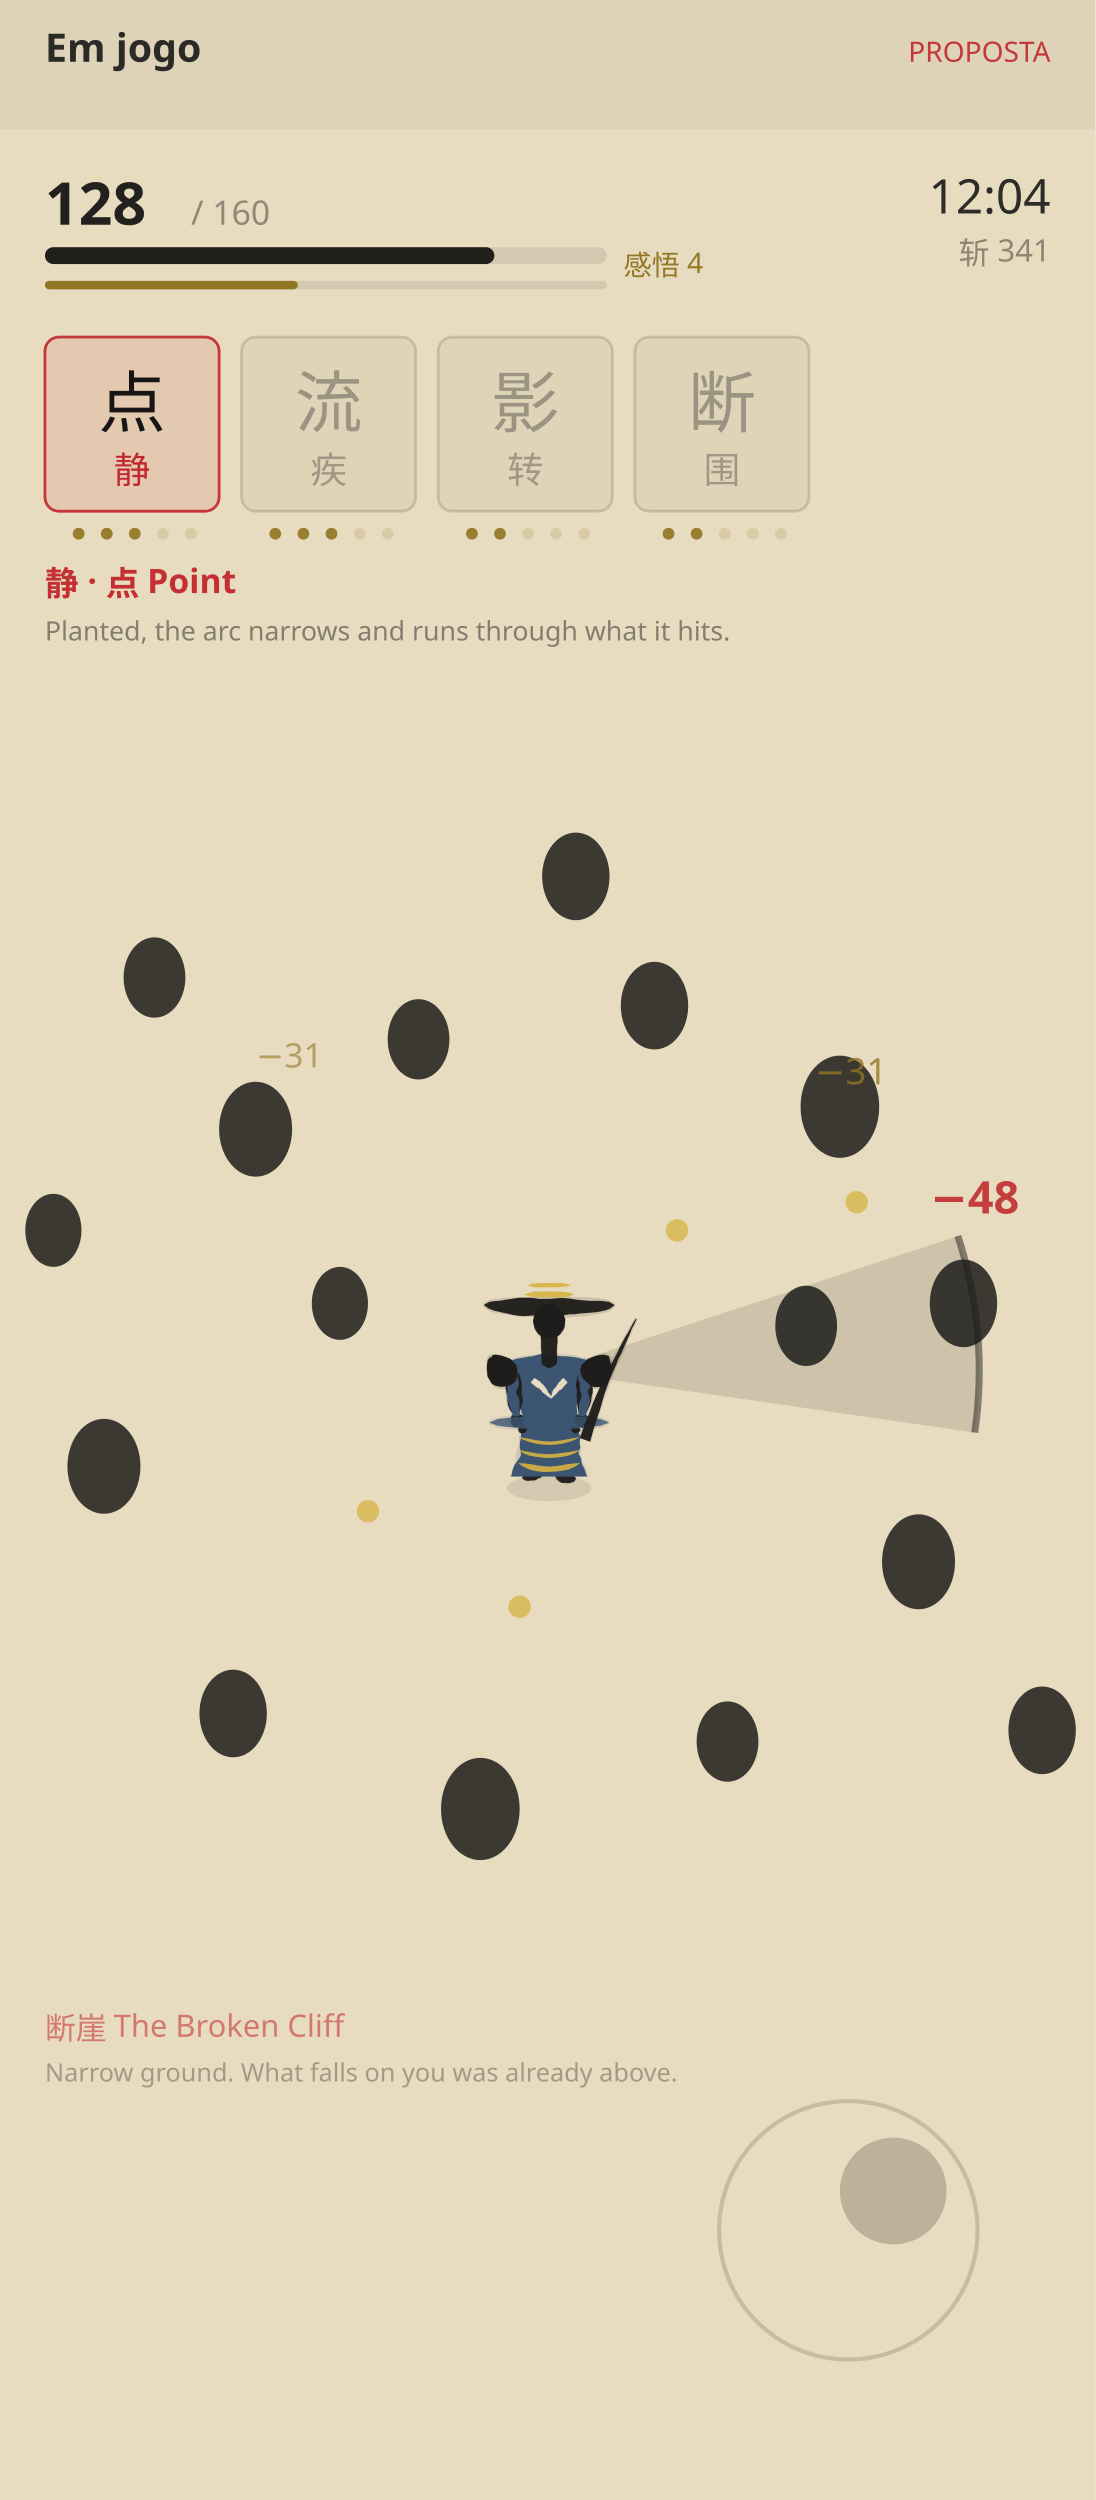
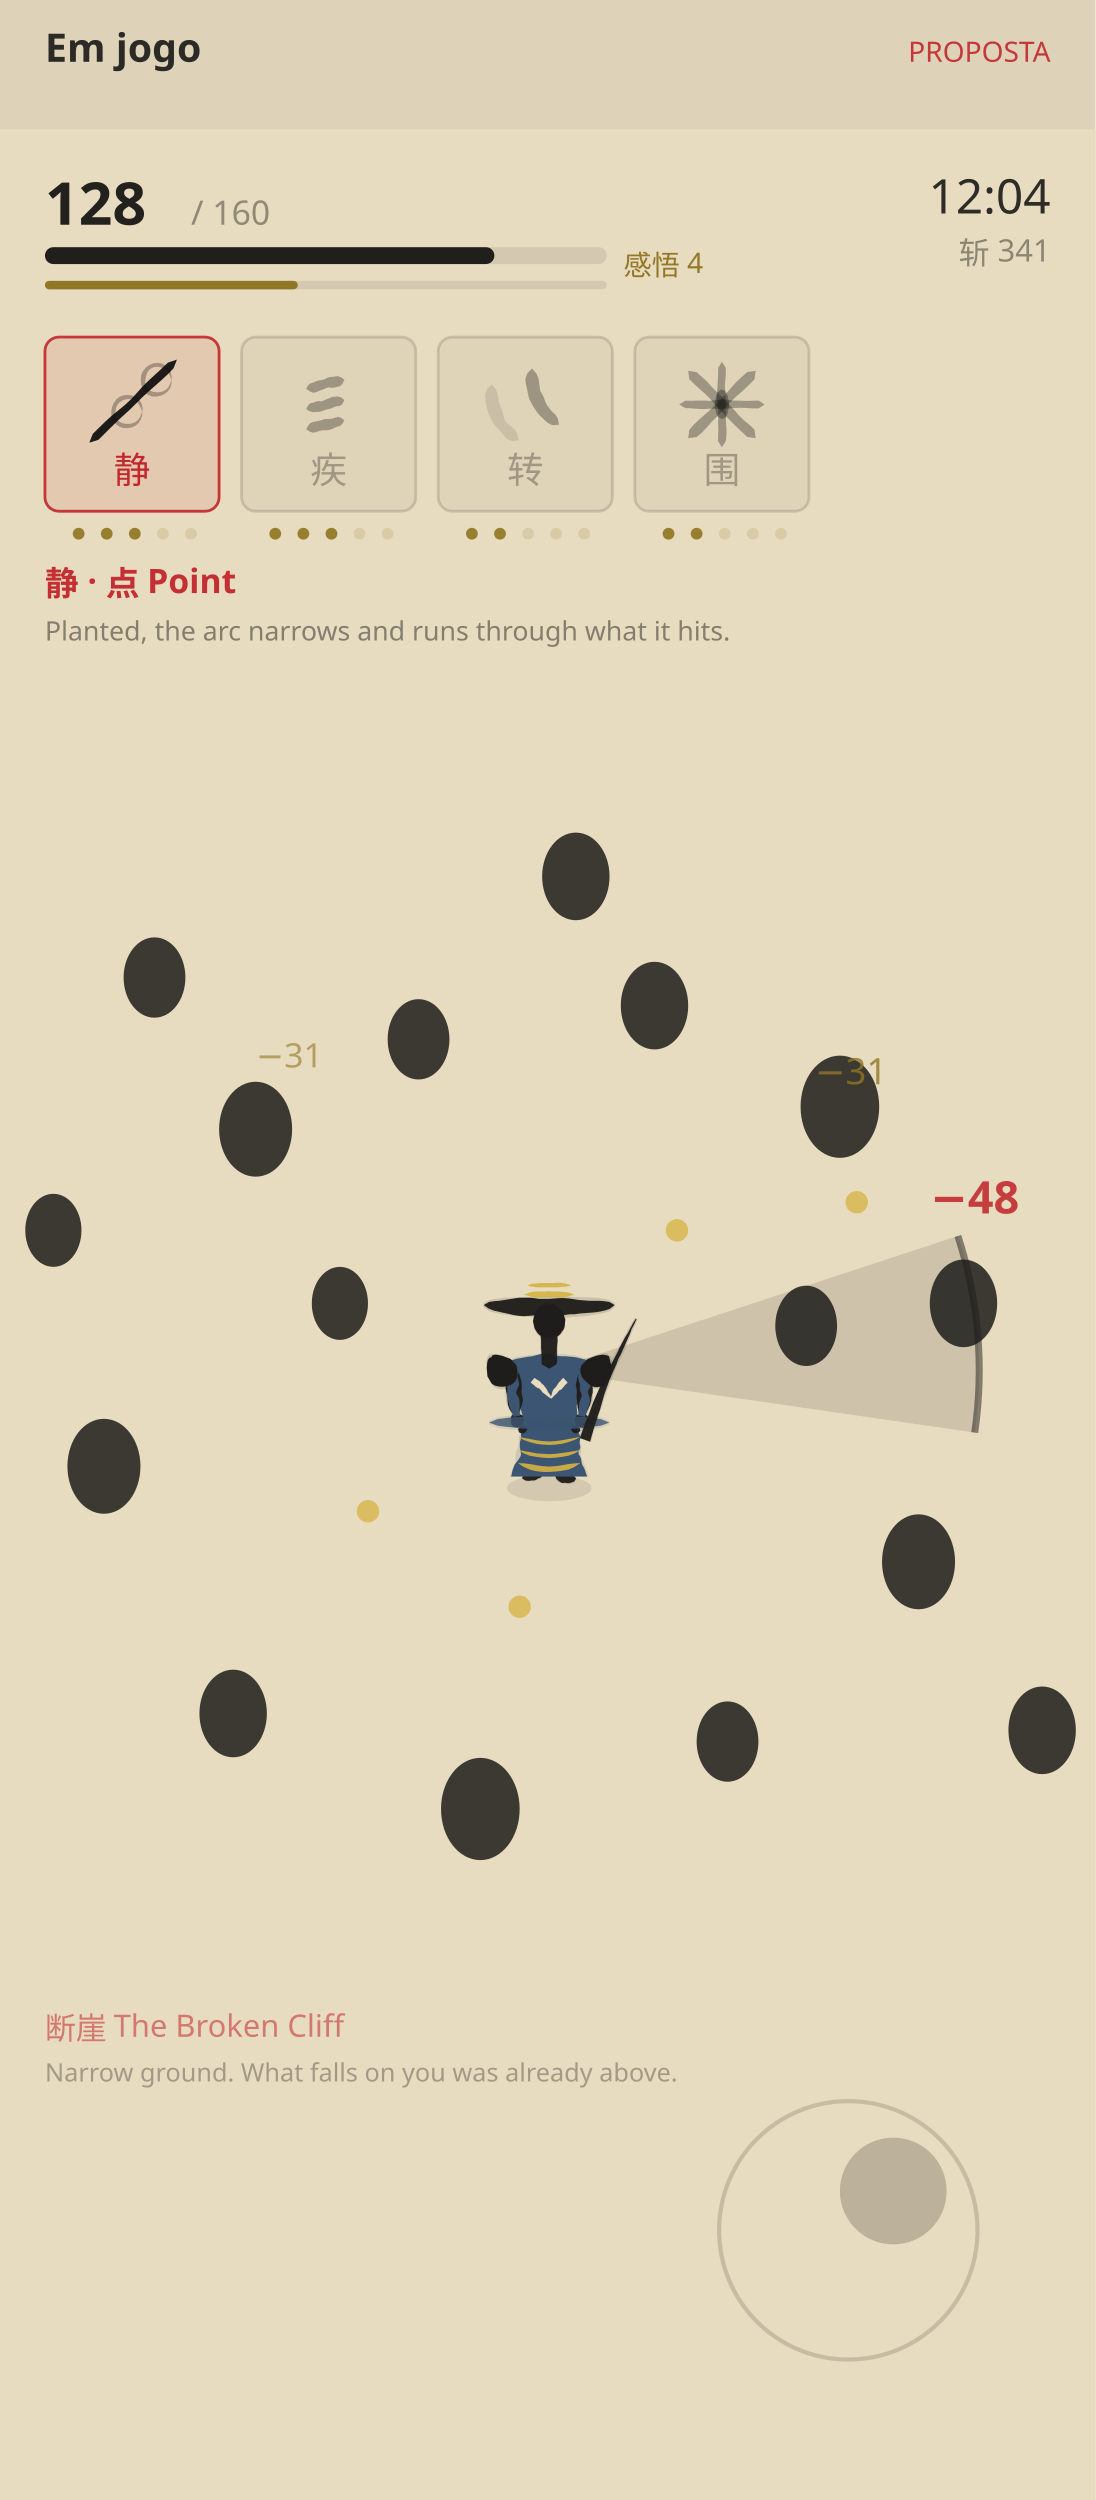
<svg xmlns="http://www.w3.org/2000/svg" viewBox="0 0 390 890" width="390" height="890">
  <rect width="390" height="890" fill="#ded3b8" />
  <text x="16" y="22" text-anchor="start" font-family="system-ui, sans-serif" font-size="14" font-weight="600" fill="#0d0d0d" fill-opacity="0.85">Em jogo</text>
  <text x="374" y="22" text-anchor="end" font-family="system-ui, sans-serif" font-size="10" font-weight="normal" fill="#c1272d" fill-opacity="0.9">PROPOSTA</text>
  <g transform="translate(0,46)">
    <rect width="390" height="844" fill="#e8dcc0" />
    <text x="16" y="34" text-anchor="start" font-family="system-ui, sans-serif" font-size="21" font-weight="600" fill="#0d0d0d" fill-opacity="0.9">128</text>
    <text x="68" y="34" text-anchor="start" font-family="system-ui, sans-serif" font-size="12" font-weight="normal" fill="#0d0d0d" fill-opacity="0.4">/ 160</text>
    <rect x="16" y="42" width="200" height="6" rx="3" fill="#0d0d0d" fill-opacity="0.09" />
    <rect x="16" y="42" width="160.0" height="6" rx="3" fill="#0d0d0d" fill-opacity="0.9" />
    <rect x="16" y="54" width="200" height="3" rx="1.5" fill="#0d0d0d" fill-opacity="0.09" />
    <rect x="16" y="54" width="90.0" height="3" rx="1.5" fill="#8a6d16" fill-opacity="0.9" />
    <text x="222" y="52" text-anchor="start" font-family="system-ui, sans-serif" font-size="10" font-weight="normal" fill="#8a6d16" fill-opacity="0.9">感悟 4</text>
    <text x="374" y="30" text-anchor="end" font-family="system-ui, sans-serif" font-size="17" font-weight="normal" fill="#0d0d0d" fill-opacity="0.85">12:04</text>
    <text x="374" y="48" text-anchor="end" font-family="system-ui, sans-serif" font-size="11" font-weight="normal" fill="#0d0d0d" fill-opacity="0.42">斩 341</text>
    <rect x="16" y="74" width="62" height="62" rx="5" fill="#c1272d" fill-opacity="0.1" stroke="#c1272d" stroke-opacity="0.9" />
-     <text x="47" y="106" text-anchor="middle" font-family="serif" font-size="24" fill="#0d0d0d" fill-opacity="0.95">点</text>
+     <svg width="40" height="40" x="27" y="78" viewBox="-50 -50 100 100" aria-hidden="true">
+       <polygon points="9.0,6.0 8.0,9.3 6.6,12.2 4.4,14.6 1.8,16.2 -1.2,17.1 -4.2,17.3 -7.2,17.0 -10.1,16.0 -12.5,14.1 -14.1,11.5 -14.7,8.5 -14.7,5.7 -14.2,2.9 -13.1,0.3 -11.2,-1.8 -8.9,-3.4 -6.3,-4.4 -3.5,-4.9 -0.5,-4.7 2.3,-3.7 4.7,-1.8 6.6,0.7 8.0,3.5 9.0,6.8 9.0,6.8 9.4,3.3 8.7,-0.4 6.8,-3.7 3.9,-6.2 0.5,-7.9 -3.3,-8.5 -7.2,-8.3 -10.8,-6.9 -13.9,-4.7 -16.1,-1.6 -17.6,1.9 -18.4,5.5 -18.4,9.4 -17.4,13.3 -15.3,16.7 -12.1,19.3 -8.3,20.8 -4.2,21.1 -0.3,20.4 3.2,18.8 6.1,16.2 8.0,13.0 9.1,9.5 9.0,6.0" fill="#0d0d0d" fill-opacity="0.300" />
+       <polygon points="35.0,-22.0 34.0,-18.7 32.6,-15.8 30.5,-13.4 27.8,-11.8 24.8,-11.0 21.8,-10.8 18.9,-11.3 16.1,-12.3 13.8,-14.2 12.3,-16.7 11.8,-19.6 11.9,-22.3 12.4,-24.9 13.2,-27.5 14.6,-30.0 16.8,-32.0 19.5,-33.3 22.5,-33.6 25.6,-33.1 28.4,-31.8 30.9,-29.9 32.8,-27.4 34.2,-24.5 35.0,-21.2 35.0,-21.2 35.3,-24.7 34.5,-28.3 32.8,-31.7 30.1,-34.5 26.7,-36.5 22.7,-37.1 18.8,-36.6 15.2,-35.0 12.1,-32.7 9.7,-29.7 8.2,-26.2 7.7,-22.4 8.0,-18.7 9.0,-14.9 11.0,-11.5 14.0,-8.7 17.7,-7.2 21.8,-7.0 25.6,-7.8 29.1,-9.4 32.0,-11.8 34.1,-14.9 35.1,-18.4 35.0,-22.0" fill="#0d0d0d" fill-opacity="0.300" />
+       <polygon points="-38.0,34.0 -29.9,31.4 -24.4,26.0 -19.0,20.6 -13.5,15.2 -7.9,10.0 -2.2,4.8 3.3,-0.6 8.7,-6.0 14.4,-11.2 20.1,-16.3 25.9,-21.4 31.5,-26.6 36.9,-32.1 40.0,-40.0 40.0,-40.0 32.0,-37.3 26.4,-32.0 20.8,-26.8 15.1,-21.6 9.6,-16.2 4.5,-10.5 -0.7,-4.8 -6.3,0.4 -12.3,5.3 -18.3,10.2 -23.9,15.3 -29.4,20.7 -34.9,26.1 -38.0,34.0" fill="#0d0d0d" fill-opacity="0.920" />
+     </svg>
    <text x="47" y="126" text-anchor="middle" font-family="serif" font-size="13" fill="#c1272d" fill-opacity="1">静</text>
    <circle cx="28" cy="144" r="2.1" fill="#8a6d16" fill-opacity="0.85" />
    <circle cx="38" cy="144" r="2.1" fill="#8a6d16" fill-opacity="0.85" />
    <circle cx="48" cy="144" r="2.1" fill="#8a6d16" fill-opacity="0.85" />
    <circle cx="58" cy="144" r="2.1" fill="#8a6d16" fill-opacity="0.15" />
    <circle cx="68" cy="144" r="2.1" fill="#8a6d16" fill-opacity="0.15" />
    <rect x="86" y="74" width="62" height="62" rx="5" fill="#0d0d0d" fill-opacity="0.04" stroke="#0d0d0d" stroke-opacity="0.14" />
-     <text x="117" y="106" text-anchor="middle" font-family="serif" font-size="24" fill="#0d0d0d" fill-opacity="0.32">流</text>
+     <svg width="40" height="40" x="97" y="78" viewBox="-50 -50 100 100" aria-hidden="true">
+       <polygon points="-20.0,22.0 -16.9,24.1 -14.2,25.0 -11.7,24.7 -9.3,23.9 -6.9,23.2 -4.4,22.8 -1.9,22.9 0.7,22.6 3.0,21.8 5.3,20.7 7.7,19.8 10.1,19.1 12.2,17.2 14.0,14.0 14.0,14.0 10.9,11.8 8.2,11.0 5.8,11.7 3.4,12.5 0.9,12.9 -1.6,12.9 -4.1,13.1 -6.5,13.9 -8.9,14.6 -11.4,15.1 -13.8,15.6 -16.2,16.5 -18.2,18.7 -20.0,22.0" fill="#0d0d0d" fill-opacity="0.313" />
+       <polygon points="-20.0,4.0 -16.9,6.1 -14.2,6.8 -11.7,6.6 -9.1,6.6 -6.7,6.2 -4.3,5.3 -1.9,4.5 0.5,4.0 2.9,3.2 5.2,2.1 7.6,1.5 10.1,1.3 12.3,-0.5 14.0,-4.0 14.0,-4.0 10.9,-6.4 8.1,-7.1 5.6,-6.9 3.1,-6.7 0.8,-5.7 -1.6,-4.8 -3.9,-3.8 -6.2,-2.8 -8.8,-3.0 -11.3,-2.6 -13.6,-1.6 -16.1,-1.2 -18.2,0.6 -20.0,4.0" fill="#0d0d0d" fill-opacity="0.313" />
+       <polygon points="-20.0,-14.0 -16.9,-11.7 -14.1,-10.5 -11.6,-10.8 -9.2,-11.8 -6.9,-12.7 -4.5,-13.5 -2.2,-14.7 0.2,-15.2 2.8,-14.9 5.4,-15.1 7.8,-15.8 10.2,-16.3 12.3,-18.5 14.0,-22.0 14.0,-22.0 10.9,-24.3 8.1,-25.3 5.6,-24.9 3.1,-24.6 0.6,-24.4 -1.7,-23.5 -4.0,-22.3 -6.4,-21.7 -8.9,-21.4 -11.3,-20.6 -13.6,-19.5 -16.0,-18.9 -18.2,-17.3 -20.0,-14.0" fill="#0d0d0d" fill-opacity="0.313" />
+     </svg>
    <text x="117" y="126" text-anchor="middle" font-family="serif" font-size="13" fill="#0d0d0d" fill-opacity="0.3">疾</text>
    <circle cx="98" cy="144" r="2.1" fill="#8a6d16" fill-opacity="0.85" />
    <circle cx="108" cy="144" r="2.1" fill="#8a6d16" fill-opacity="0.85" />
    <circle cx="118" cy="144" r="2.1" fill="#8a6d16" fill-opacity="0.85" />
    <circle cx="128" cy="144" r="2.1" fill="#8a6d16" fill-opacity="0.15" />
    <circle cx="138" cy="144" r="2.1" fill="#8a6d16" fill-opacity="0.15" />
    <rect x="156" y="74" width="62" height="62" rx="5" fill="#0d0d0d" fill-opacity="0.04" stroke="#0d0d0d" stroke-opacity="0.14" />
-     <text x="187" y="106" text-anchor="middle" font-family="serif" font-size="24" fill="#0d0d0d" fill-opacity="0.32">影</text>
+     <svg width="40" height="40" x="167" y="78" viewBox="-50 -50 100 100" aria-hidden="true">
+       <polygon points="6.0,-32.0 1.7,-27.6 0.1,-22.8 0.6,-18.2 1.6,-13.8 2.4,-9.3 3.5,-5.0 5.5,-1.0 7.8,2.8 10.2,6.5 13.1,10.0 16.4,13.1 19.7,16.2 24.0,18.4 30.0,18.0 30.0,18.0 28.9,12.2 26.5,8.7 23.6,6.2 21.2,3.2 19.1,0.3 17.6,-2.9 16.5,-6.3 14.9,-9.3 13.2,-12.5 12.7,-16.1 12.3,-19.7 11.7,-23.5 9.9,-27.5 6.0,-32.0" fill="#0d0d0d" fill-opacity="0.313" />
+       <polygon points="-30.0,-18.0 -34.2,-13.6 -35.7,-8.8 -35.4,-4.2 -34.8,0.3 -33.8,4.7 -32.3,8.9 -30.5,13.0 -28.2,16.8 -25.4,20.3 -22.5,23.6 -19.6,27.0 -16.5,30.5 -12.1,32.5 -6.0,32.0 -6.0,32.0 -7.1,26.1 -9.2,22.4 -12.1,19.9 -15.0,17.5 -17.6,14.8 -19.1,11.5 -19.9,7.9 -20.9,4.6 -22.3,1.4 -23.4,-2.1 -24.1,-5.7 -24.6,-9.5 -26.2,-13.5 -30.0,-18.0" fill="#0d0d0d" fill-opacity="0.102" />
+     </svg>
    <text x="187" y="126" text-anchor="middle" font-family="serif" font-size="13" fill="#0d0d0d" fill-opacity="0.3">转</text>
    <circle cx="168" cy="144" r="2.1" fill="#8a6d16" fill-opacity="0.85" />
    <circle cx="178" cy="144" r="2.1" fill="#8a6d16" fill-opacity="0.85" />
    <circle cx="188" cy="144" r="2.1" fill="#8a6d16" fill-opacity="0.15" />
    <circle cx="198" cy="144" r="2.1" fill="#8a6d16" fill-opacity="0.15" />
    <circle cx="208" cy="144" r="2.1" fill="#8a6d16" fill-opacity="0.15" />
    <rect x="226" y="74" width="62" height="62" rx="5" fill="#0d0d0d" fill-opacity="0.04" stroke="#0d0d0d" stroke-opacity="0.14" />
-     <text x="257" y="106" text-anchor="middle" font-family="serif" font-size="24" fill="#0d0d0d" fill-opacity="0.32">断</text>
+     <svg width="40" height="40" x="237" y="78" viewBox="-50 -50 100 100" aria-hidden="true">
+       <polygon points="-30.0,-30.0 -29.0,-22.5 -24.7,-18.2 -20.2,-14.1 -15.6,-10.1 -11.3,-5.9 -7.2,-1.4 -3.2,3.2 0.9,7.7 5.1,12.0 9.4,16.3 13.7,20.6 18.1,24.7 22.6,28.9 30.0,30.0 30.0,30.0 29.0,22.4 24.6,18.2 19.9,14.4 15.5,10.2 11.6,5.5 7.4,1.2 3.2,-3.2 -0.8,-7.7 -5.3,-11.9 -9.5,-16.2 -13.5,-20.8 -18.1,-24.8 -22.6,-28.8 -30.0,-30.0" fill="#0d0d0d" fill-opacity="0.313" />
+       <polygon points="30.0,-30.0 22.5,-28.9 18.0,-24.8 13.5,-20.7 9.4,-16.3 5.5,-11.7 1.4,-7.2 -2.9,-2.9 -7.1,1.5 -11.4,5.7 -16.0,9.7 -20.6,13.7 -24.9,17.9 -29.0,22.5 -30.0,30.0 -30.0,30.0 -22.5,29.0 -17.9,25.0 -13.6,20.6 -9.7,16.1 -5.4,11.7 -1.1,7.5 3.0,3.0 7.0,-1.6 11.3,-5.9 15.9,-9.8 20.4,-13.9 24.8,-18.1 29.0,-22.4 30.0,-30.0" fill="#0d0d0d" fill-opacity="0.313" />
+       <polygon points="0.0,-38.0 -3.3,-32.6 -3.4,-27.1 -3.6,-21.7 -3.9,-16.3 -4.4,-10.9 -4.5,-5.4 -3.8,0.0 -3.2,5.4 -3.2,10.9 -3.4,16.3 -3.2,21.7 -3.3,27.1 -3.5,32.6 -0.0,38.0 0.0,38.0 3.5,32.6 4.0,27.1 4.1,21.7 3.6,16.3 3.6,10.9 3.6,5.4 3.4,0.0 3.5,-5.4 3.1,-10.9 2.6,-16.3 3.0,-21.7 3.5,-27.1 3.4,-32.6 0.0,-38.0" fill="#0d0d0d" fill-opacity="0.313" />
+       <polygon points="-38.0,0.0 -32.6,3.2 -27.1,3.4 -21.7,3.9 -16.3,4.1 -10.9,3.8 -5.4,3.7 0.0,3.8 5.4,3.7 10.9,3.2 16.3,2.9 21.7,3.1 27.1,3.4 32.6,3.5 38.0,0.0 38.0,0.0 32.6,-3.5 27.1,-3.3 21.7,-3.2 16.3,-3.4 10.9,-3.5 5.4,-4.1 0.0,-4.8 -5.4,-4.0 -10.9,-3.2 -16.3,-3.5 -21.7,-3.5 -27.1,-3.3 -32.6,-3.4 -38.0,0.0" fill="#0d0d0d" fill-opacity="0.313" />
+       <polygon points="-6.5,0.0 -5.2,7.8 -3.9,10.5 -2.6,11.6 -1.3,12.4 0.0,12.7 1.3,12.8 2.6,11.9 3.9,10.6 5.2,8.0 6.5,-0.0 6.5,0.0 5.2,-7.8 3.9,-10.4 2.6,-12.2 1.3,-12.8 0.0,-13.3 -1.3,-12.9 -2.6,-12.1 -3.9,-10.5 -5.2,-7.7 -6.5,0.0" fill="#0d0d0d" fill-opacity="0.306" />
+     </svg>
    <text x="257" y="126" text-anchor="middle" font-family="serif" font-size="13" fill="#0d0d0d" fill-opacity="0.3">围</text>
    <circle cx="238" cy="144" r="2.1" fill="#8a6d16" fill-opacity="0.85" />
    <circle cx="248" cy="144" r="2.1" fill="#8a6d16" fill-opacity="0.85" />
    <circle cx="258" cy="144" r="2.1" fill="#8a6d16" fill-opacity="0.15" />
    <circle cx="268" cy="144" r="2.1" fill="#8a6d16" fill-opacity="0.15" />
    <circle cx="278" cy="144" r="2.1" fill="#8a6d16" fill-opacity="0.15" />
    <text x="16" y="166" text-anchor="start" font-family="system-ui, sans-serif" font-size="12" font-weight="600" fill="#c1272d" fill-opacity="0.95">静 · 点 Point</text>
    <text x="16" y="182" text-anchor="start" font-family="system-ui, sans-serif" font-size="9.5" font-weight="normal" fill="#0d0d0d" fill-opacity="0.45">Planted, the arc narrows and runs through what it hits.</text>
    <g opacity="0.92">
      <ellipse cx="91" cy="356" rx="13" ry="16.9" fill="#0d0d0d" fill-opacity="0.85" />
      <ellipse cx="149" cy="324" rx="11" ry="14.3" fill="#0d0d0d" fill-opacity="0.85" />
      <ellipse cx="233" cy="312" rx="12" ry="15.6" fill="#0d0d0d" fill-opacity="0.85" />
      <ellipse cx="299" cy="348" rx="14" ry="18.2" fill="#0d0d0d" fill-opacity="0.85" />
      <ellipse cx="343" cy="418" rx="12" ry="15.6" fill="#0d0d0d" fill-opacity="0.85" />
      <ellipse cx="327" cy="510" rx="13" ry="16.9" fill="#0d0d0d" fill-opacity="0.85" />
      <ellipse cx="259" cy="574" rx="11" ry="14.3" fill="#0d0d0d" fill-opacity="0.85" />
      <ellipse cx="171" cy="598" rx="14" ry="18.2" fill="#0d0d0d" fill-opacity="0.85" />
      <ellipse cx="83" cy="564" rx="12" ry="15.6" fill="#0d0d0d" fill-opacity="0.85" />
      <ellipse cx="37" cy="476" rx="13" ry="16.9" fill="#0d0d0d" fill-opacity="0.85" />
      <ellipse cx="121" cy="418" rx="10" ry="13" fill="#0d0d0d" fill-opacity="0.85" />
      <ellipse cx="287" cy="426" rx="11" ry="14.3" fill="#0d0d0d" fill-opacity="0.85" />
      <ellipse cx="55" cy="302" rx="11" ry="14.3" fill="#0d0d0d" fill-opacity="0.85" />
      <ellipse cx="371" cy="570" rx="12" ry="15.6" fill="#0d0d0d" fill-opacity="0.85" />
      <ellipse cx="19" cy="392" rx="10" ry="13" fill="#0d0d0d" fill-opacity="0.85" />
      <ellipse cx="205" cy="266" rx="12" ry="15.6" fill="#0d0d0d" fill-opacity="0.85" />
      <circle cx="131" cy="492" r="4" fill="#d4af37" fill-opacity="0.75" />
      <circle cx="241" cy="392" r="4" fill="#d4af37" fill-opacity="0.75" />
      <circle cx="185" cy="526" r="4" fill="#d4af37" fill-opacity="0.75" />
      <circle cx="305" cy="382" r="4" fill="#d4af37" fill-opacity="0.75" />
      <path d="M 195 442 L 341 394 A 154 154 0 0 1 347 464 Z" fill="#0d0d0d" fill-opacity="0.13" />
      <path d="M 341 394 A 154 154 0 0 1 347 464" fill="none" stroke="#0d0d0d" stroke-opacity="0.5" stroke-width="2.5" />
      <svg width="109" height="118" x="141" y="374" viewBox="-39.56 -78 79.12 86" preserveAspectRatio="xMidYMax meet" aria-hidden="true">
        <ellipse cx="0" cy="2" rx="11.0" ry="3.4" fill="#0d0d0d" fill-opacity="0.1" />
        <path d="M 0.0 -15.0 q -5.0 3 -6.0 8 q -0.3 3 1.2 4" fill="none" stroke="#c1272d" stroke-width="2.4" stroke-linecap="round" stroke-opacity="0.9" />
        <polygon points="-6.1,-16.0 -6.2,-14.7 -6.4,-13.5 -6.4,-12.3 -6.3,-11.0 -6.3,-9.8 -6.3,-8.6 -6.0,-7.3 -5.8,-6.1 -5.6,-4.9 -5.4,-3.6 -5.1,-2.4 -4.8,-1.2 -1.6,-1.2 -1.3,-2.5 -1.0,-3.7 -0.8,-4.9 -0.7,-6.2 -0.6,-7.4 -0.6,-8.6 -0.5,-9.9 -0.4,-11.1 -0.4,-12.3 -0.4,-13.6 -0.5,-14.8 -0.7,-16.0" fill="#0d0d0d" fill-opacity="0.142" />
        <polygon points="-1.6,-1.6 -2.1,-2.5 -2.7,-2.8 -3.3,-2.8 -4.0,-2.8 -4.6,-2.8 -5.2,-2.7 -5.8,-2.4 -6.4,-2.1 -6.9,-1.7 -7.1,-0.7 -6.9,-0.3 -6.1,0.2 -5.6,0.2 -5.1,0.2 -4.6,0.2 -4.1,0.2 -3.7,0.1 -3.2,-0.1 -2.7,-0.3 -2.2,-0.5 -1.6,-1.2" fill="#0d0d0d" fill-opacity="0.142" />
        <polygon points="0.7,-16.0 0.5,-14.8 0.5,-13.6 0.4,-12.3 0.3,-11.1 0.2,-9.9 0.3,-8.6 0.6,-7.4 0.8,-6.2 0.9,-4.9 1.1,-3.7 1.3,-2.5 1.6,-1.2 4.8,-1.2 5.1,-2.4 5.4,-3.6 5.7,-4.9 5.9,-6.1 6.0,-7.3 6.2,-8.6 6.3,-9.8 6.3,-11.0 6.2,-12.3 6.3,-13.5 6.2,-14.7 6.1,-16.0" fill="#0d0d0d" fill-opacity="0.142" />
        <polygon points="1.5,-1.2 1.7,-0.2 2.2,0.2 2.8,0.6 3.4,0.7 4.0,0.9 4.6,0.9 5.3,0.9 5.9,0.8 6.5,0.6 7.0,-0.3 7.0,-0.7 6.4,-1.4 5.9,-1.7 5.4,-1.9 4.9,-2.0 4.5,-2.0 4.0,-2.0 3.6,-2.1 3.0,-2.1 2.5,-2.1 1.7,-1.6" fill="#0d0d0d" fill-opacity="0.142" />
        <polygon points="-8.6,-29.0 -8.4,-28.1 -8.3,-27.3 -8.3,-26.4 -8.3,-25.5 -8.2,-24.6 -7.9,-23.8 -7.6,-22.9 -7.6,-22.0 -7.7,-21.1 -7.6,-20.3 -7.5,-19.4 -7.6,-18.5 -7.5,-17.6 -7.5,-16.8 -7.4,-15.9 -7.3,-15.0 7.3,-15.0 7.4,-15.9 7.4,-16.8 7.3,-17.6 7.3,-18.5 7.5,-19.4 7.7,-20.3 7.8,-21.1 7.8,-22.0 7.9,-22.9 8.1,-23.8 8.1,-24.6 8.2,-25.5 8.3,-26.4 8.4,-27.3 8.4,-28.1 8.6,-29.0" fill="#2e4a6b" fill-opacity="0.150" />
        <polygon points="-7.3,-15.0 -7.3,-14.4 -7.3,-13.7 -7.3,-13.1 -7.5,-12.5 -7.7,-11.8 -7.9,-11.2 -7.9,-10.5 -7.9,-9.9 -8.0,-9.3 -8.1,-8.6 -8.4,-8.0 -8.6,-7.4 -8.7,-6.7 -8.7,-6.1 -8.7,-5.5 -8.7,-4.8 -8.9,-4.2 -9.2,-3.5 -9.5,-2.9 -9.7,-2.3 -10.0,-1.6 -10.2,-1.0 10.2,-1.0 10.0,-1.6 9.8,-2.3 9.6,-2.9 9.4,-3.5 9.1,-4.2 8.8,-4.8 8.5,-5.5 8.3,-6.1 8.2,-6.7 8.3,-7.4 8.3,-8.0 8.2,-8.6 8.1,-9.3 8.0,-9.9 7.9,-10.5 7.9,-11.2 7.7,-11.8 7.6,-12.5 7.4,-13.1 7.3,-13.7 7.3,-14.4 7.3,-15.0" fill="#2e4a6b" fill-opacity="0.150" />
        <polygon points="-11.0,-29.7 -10.0,-28.4 -8.9,-27.9 -7.8,-27.5 -6.7,-27.3 -5.6,-27.1 -4.5,-27.0 -3.3,-26.9 -2.2,-26.8 -1.1,-26.8 -0.0,-26.8 1.1,-26.7 2.2,-26.7 3.3,-26.7 4.5,-26.8 5.6,-27.0 6.7,-27.3 7.8,-27.6 8.9,-27.9 10.0,-28.4 11.0,-29.7 11.0,-30.3 9.8,-31.5 8.7,-31.9 7.6,-32.2 6.5,-32.5 5.4,-32.6 4.3,-32.7 3.3,-32.8 2.2,-32.8 1.1,-32.9 0.0,-32.9 -1.1,-32.9 -2.2,-32.8 -3.3,-32.7 -4.3,-32.6 -5.4,-32.5 -6.5,-32.3 -7.6,-32.2 -8.7,-31.9 -9.8,-31.5 -11.0,-30.3" fill="#2e4a6b" fill-opacity="0.150" />
        <polygon points="-8.7,-29.0 -9.8,-28.2 -10.5,-27.1 -11.0,-26.1 -11.3,-25.0 -11.4,-23.9 -11.4,-22.8 -11.3,-21.7 -11.2,-20.6 -10.9,-19.5 -10.4,-18.5 -9.8,-17.5 -8.7,-16.6 -8.2,-16.7 -7.5,-17.9 -7.2,-18.9 -6.9,-19.9 -6.8,-20.9 -6.9,-21.9 -6.9,-22.8 -6.8,-23.8 -6.8,-24.7 -6.9,-25.7 -7.2,-26.7 -7.5,-27.8 -8.3,-29.0" fill="#0d0d0d" fill-opacity="0.142" />
        <polygon points="-8.7,-17.7 -9.7,-17.1 -10.2,-16.4 -10.4,-15.6 -10.1,-14.9 -9.8,-14.3 -9.2,-13.8 -8.4,-13.6 -7.3,-13.9 -6.9,-14.2 -6.5,-15.3 -6.3,-15.9 -6.3,-16.2 -6.4,-16.4 -6.4,-16.6 -6.7,-16.8 -7.3,-17.1 -8.2,-17.6" fill="#0d0d0d" fill-opacity="0.142" />
        <polygon points="-10.5,-30.2 -10.7,-29.6 -10.8,-29.0 -10.9,-28.3 -10.9,-27.7 -11.1,-27.1 -11.3,-26.4 -11.4,-25.8 -11.4,-25.1 -11.3,-24.5 -11.2,-23.9 -11.2,-23.2 -11.0,-22.6 -10.8,-22.0 -10.8,-21.3 -10.7,-20.7 -10.6,-20.1 -10.4,-19.5 -10.2,-18.9 -10.1,-18.2 -10.0,-17.6 -9.8,-17.0 -9.6,-16.4 -7.4,-16.9 -7.4,-17.5 -7.4,-18.1 -7.3,-18.7 -7.4,-19.3 -7.4,-19.9 -7.5,-20.5 -7.7,-21.0 -7.7,-21.6 -7.8,-22.2 -7.8,-22.8 -7.7,-23.4 -7.6,-23.9 -7.6,-24.5 -7.5,-25.1 -7.5,-25.7 -7.4,-26.3 -7.4,-26.8 -7.4,-27.4 -7.4,-28.0 -7.4,-28.6 -7.4,-29.2 -7.5,-29.8" fill="#2e4a6b" fill-opacity="0.150" />
        <polygon points="-7.2,-14.0 -7.9,-13.6 -8.1,-13.3 -8.2,-13.1 -8.2,-12.9 -8.0,-12.7 -7.9,-12.5 -7.6,-12.3 -6.8,-12.2 -6.5,-12.3 -5.8,-12.7 -5.6,-12.9 -5.6,-13.2 -5.6,-13.4 -5.7,-13.6 -5.9,-13.8 -6.1,-14.0 -6.9,-14.1" fill="#0d0d0d" fill-opacity="0.142" />
        <polygon points="-10.4,-31.8 -12.5,-32.6 -13.4,-32.8 -14.0,-32.8 -14.4,-32.8 -14.7,-32.8 -15.0,-32.7 -15.3,-32.7 -15.6,-32.7 -15.7,-32.5 -15.8,-32.3 -16.0,-32.0 -16.1,-31.7 -16.2,-31.2 -16.3,-30.6 -16.3,-29.7 -16.1,-27.5 -15.9,-26.5 -14.7,-24.6 -13.9,-24.0 -13.0,-23.7 -12.2,-23.6 -11.5,-23.7 -10.8,-24.0 -10.2,-24.3 -9.6,-24.7 -9.0,-25.1 -8.5,-25.7 -8.2,-26.3 -7.9,-27.0 -7.8,-27.8 -7.7,-28.6 -8.0,-29.6 -9.6,-31.2" fill="#0d0d0d" fill-opacity="0.150" />
        <polygon points="8.3,-29.0 7.5,-27.8 7.2,-26.7 6.9,-25.7 6.7,-24.7 6.7,-23.8 6.8,-22.8 6.9,-21.9 6.8,-20.9 6.9,-19.9 7.2,-18.9 7.5,-17.9 8.2,-16.7 8.7,-16.6 9.8,-17.5 10.4,-18.5 11.0,-19.5 11.3,-20.6 11.4,-21.7 11.4,-22.8 11.3,-23.9 11.2,-25.0 10.9,-26.1 10.5,-27.1 9.9,-28.2 8.7,-29.0" fill="#0d0d0d" fill-opacity="0.142" />
        <polygon points="8.2,-17.6 7.3,-17.1 6.7,-16.8 6.6,-16.6 6.4,-16.4 6.3,-16.2 6.3,-15.9 6.5,-15.3 6.9,-14.2 7.3,-13.9 8.4,-13.6 9.3,-13.7 9.8,-14.3 10.1,-14.9 10.3,-15.6 10.2,-16.4 9.7,-17.1 8.7,-17.7" fill="#0d0d0d" fill-opacity="0.142" />
        <polygon points="7.5,-29.8 7.4,-29.2 7.5,-28.6 7.5,-28.0 7.4,-27.4 7.4,-26.8 7.4,-26.3 7.5,-25.7 7.6,-25.1 7.8,-24.5 7.9,-23.9 7.8,-23.4 7.7,-22.8 7.5,-22.2 7.3,-21.6 7.3,-21.1 7.4,-20.5 7.5,-19.9 7.5,-19.3 7.5,-18.7 7.5,-18.1 7.4,-17.5 7.4,-16.9 9.6,-16.4 9.8,-17.0 10.0,-17.6 10.2,-18.2 10.3,-18.8 10.4,-19.5 10.6,-20.1 10.8,-20.7 11.0,-21.3 11.1,-22.0 11.2,-22.6 11.4,-23.2 11.4,-23.9 11.3,-24.5 11.2,-25.1 11.2,-25.8 11.3,-26.4 11.3,-27.1 11.1,-27.7 10.9,-28.3 10.8,-29.0 10.7,-29.6 10.5,-30.2" fill="#2e4a6b" fill-opacity="0.150" />
        <polygon points="6.9,-14.1 6.2,-14.0 5.9,-13.8 5.7,-13.6 5.6,-13.4 5.6,-13.2 5.6,-13.0 5.8,-12.7 6.5,-12.3 6.8,-12.2 7.6,-12.3 7.9,-12.4 8.1,-12.6 8.1,-12.9 8.1,-13.1 8.1,-13.4 7.9,-13.6 7.2,-14.0" fill="#0d0d0d" fill-opacity="0.142" />
        <polygon points="9.6,-31.2 8.1,-29.6 7.8,-28.6 7.8,-27.8 7.9,-27.0 8.2,-26.3 8.5,-25.7 8.9,-25.0 9.5,-24.6 10.1,-24.2 10.8,-23.9 11.5,-23.8 12.3,-23.8 13.1,-23.8 13.9,-24.1 14.7,-24.6 15.9,-26.5 16.1,-27.5 16.3,-29.7 16.3,-30.6 16.2,-31.2 16.1,-31.7 16.0,-32.1 15.9,-32.3 15.7,-32.4 15.5,-32.6 15.3,-32.7 15.1,-32.8 14.8,-32.9 14.5,-32.9 14.0,-32.9 13.4,-32.7 12.5,-32.6 10.4,-31.8" fill="#0d0d0d" fill-opacity="0.150" />
        <polygon points="-15.6,-14.5 -13.4,-13.6 -11.1,-13.3 -8.9,-13.1 -6.7,-13.0 -4.5,-12.9 -2.2,-12.8 0.0,-12.8 2.2,-12.8 4.5,-12.8 6.7,-12.9 8.9,-13.1 11.1,-13.3 13.4,-13.6 15.6,-14.5 15.6,-15.5 13.4,-16.4 11.1,-16.7 8.9,-16.9 6.7,-17.1 4.5,-17.2 2.2,-17.2 -0.0,-17.2 -2.2,-17.2 -4.5,-17.1 -6.7,-17.0 -8.9,-16.9 -11.1,-16.7 -13.4,-16.4 -15.6,-15.5" fill="#2e4a6b" fill-opacity="0.120" />
        <polygon points="0.2,-29.0 2.1,-30.1 2.3,-31.1 2.3,-32.1 2.3,-33.2 2.3,-34.3 2.2,-35.3 2.3,-36.3 2.3,-37.4 2.1,-38.5 0.2,-39.5 -0.2,-39.5 -2.1,-38.5 -2.3,-37.4 -2.3,-36.3 -2.3,-35.3 -2.3,-34.3 -2.2,-33.2 -2.3,-32.1 -2.3,-31.1 -2.1,-30.1 -0.2,-29.0" fill="#0d0d0d" fill-opacity="0.142" />
        <polygon points="-4.2,-41.0 -3.8,-39.1 -3.4,-38.4 -3.1,-37.9 -2.6,-37.5 -2.2,-37.2 -1.8,-37.0 -1.4,-36.8 -1.0,-36.6 -0.6,-36.5 -0.2,-36.5 0.2,-36.5 0.6,-36.6 1.1,-36.7 1.5,-36.8 1.9,-36.9 2.3,-37.2 2.6,-37.4 3.0,-37.8 3.4,-38.2 3.7,-38.7 4.0,-39.5 4.2,-41.4 4.1,-42.0 3.6,-43.9 3.1,-44.5 2.7,-45.0 2.3,-45.3 1.9,-45.6 1.6,-45.8 1.2,-45.9 0.8,-46.0 0.5,-46.1 0.1,-46.2 -0.2,-46.2 -0.6,-46.2 -0.9,-46.1 -1.3,-45.9 -1.6,-45.8 -2.0,-45.6 -2.3,-45.4 -2.7,-45.1 -3.0,-44.7 -3.4,-44.2 -3.8,-43.5 -4.2,-41.6" fill="#0d0d0d" fill-opacity="0.150" />
        <polygon points="-17.0,-45.0 -15.8,-44.0 -14.5,-43.6 -13.2,-43.3 -11.9,-43.1 -10.6,-42.9 -9.2,-42.7 -7.9,-42.6 -6.6,-42.5 -5.3,-42.4 -4.0,-42.3 -2.6,-42.2 -1.3,-42.1 0.0,-42.1 1.3,-42.1 2.6,-42.1 4.0,-42.2 5.3,-42.3 6.6,-42.4 7.9,-42.5 9.2,-42.6 10.6,-42.8 11.9,-43.0 13.2,-43.2 14.5,-43.5 15.8,-44.0 17.0,-45.0 17.0,-46.0 15.6,-46.8 14.3,-47.1 13.0,-47.3 11.7,-47.4 10.4,-47.5 9.1,-47.5 7.8,-47.6 6.5,-47.6 5.2,-47.7 3.9,-47.8 2.6,-47.9 1.3,-47.8 0.0,-47.8 -1.3,-47.7 -2.6,-47.7 -3.9,-47.7 -5.2,-47.6 -6.5,-47.6 -7.8,-47.5 -9.1,-47.5 -10.4,-47.4 -11.7,-47.4 -13.0,-47.2 -14.3,-47.1 -15.6,-46.8 -17.0,-46.0" fill="#0d0d0d" fill-opacity="0.142" />
        <polygon points="-5.8,-16.0 -5.9,-14.7 -5.8,-13.5 -5.9,-12.3 -5.9,-11.0 -6.0,-9.8 -6.2,-8.6 -6.1,-7.3 -5.6,-6.1 -5.1,-4.9 -4.9,-3.6 -4.8,-2.4 -4.5,-1.2 -1.9,-1.2 -1.7,-2.5 -1.4,-3.7 -1.2,-4.9 -1.1,-6.2 -1.0,-7.4 -0.8,-8.6 -0.6,-9.9 -0.5,-11.1 -0.5,-12.3 -0.6,-13.6 -0.8,-14.8 -1.0,-16.0" fill="#0d0d0d" fill-opacity="0.950" />
        <polygon points="-1.6,-1.4 -2.1,-2.2 -2.7,-2.5 -3.3,-2.6 -4.0,-2.6 -4.6,-2.5 -5.2,-2.4 -5.8,-2.3 -6.3,-1.9 -6.8,-1.4 -7.0,-0.5 -7.0,-0.5 -6.2,-0.0 -5.6,0.1 -5.1,0.1 -4.6,0.0 -4.1,-0.0 -3.7,-0.0 -3.2,-0.3 -2.7,-0.6 -2.2,-0.7 -1.6,-1.4" fill="#0d0d0d" fill-opacity="0.950" />
        <polygon points="1.0,-16.0 0.8,-14.8 0.6,-13.6 0.5,-12.3 0.5,-11.1 0.8,-9.9 0.9,-8.6 0.9,-7.4 1.1,-6.2 1.4,-4.9 1.4,-3.7 1.5,-2.5 1.9,-1.2 4.5,-1.2 4.9,-2.4 5.2,-3.6 5.4,-4.9 5.5,-6.1 5.7,-7.3 5.9,-8.6 5.6,-9.8 5.7,-11.0 5.8,-12.3 5.9,-13.5 6.0,-14.7 5.8,-16.0" fill="#0d0d0d" fill-opacity="0.950" />
        <polygon points="1.6,-1.4 1.8,-0.5 2.3,0.0 2.8,0.4 3.4,0.7 4.0,0.6 4.7,0.7 5.3,0.7 5.9,0.5 6.5,0.3 7.0,-0.5 7.0,-0.5 6.4,-1.2 5.9,-1.5 5.4,-1.6 4.9,-1.5 4.4,-1.6 3.9,-1.7 3.5,-1.9 3.0,-1.9 2.4,-1.9 1.6,-1.4" fill="#0d0d0d" fill-opacity="0.950" />
        <polygon points="-8.3,-29.0 -8.0,-28.1 -7.9,-27.3 -8.0,-26.4 -8.3,-25.5 -8.5,-24.6 -8.3,-23.8 -7.8,-22.9 -7.3,-22.0 -7.2,-21.1 -7.4,-20.3 -7.5,-19.4 -7.4,-18.5 -7.1,-17.6 -6.9,-16.8 -6.9,-15.9 -7.0,-15.0 7.0,-15.0 7.0,-15.9 7.2,-16.8 7.3,-17.6 7.2,-18.5 7.1,-19.4 7.7,-20.3 8.2,-21.1 8.1,-22.0 7.9,-22.9 7.8,-23.8 7.9,-24.6 7.9,-25.5 7.9,-26.4 8.0,-27.3 8.0,-28.1 8.3,-29.0" fill="#2e4a6b" fill-opacity="1.000" />
        <polygon points="-7.0,-15.0 -7.1,-14.4 -7.2,-13.7 -7.2,-13.1 -7.3,-12.5 -7.3,-11.8 -7.3,-11.2 -7.4,-10.5 -7.6,-9.9 -7.6,-9.3 -7.6,-8.6 -7.5,-8.0 -7.4,-7.4 -7.3,-6.7 -7.5,-6.1 -7.9,-5.5 -8.4,-4.8 -8.9,-4.2 -9.2,-3.5 -9.4,-2.9 -9.6,-2.3 -9.7,-1.6 -9.9,-1.0 9.9,-1.0 9.6,-1.6 9.4,-2.3 9.2,-2.9 8.9,-3.5 8.5,-4.2 8.4,-4.8 8.3,-5.5 8.1,-6.1 7.7,-6.7 7.6,-7.4 7.9,-8.0 8.1,-8.6 8.0,-9.3 7.9,-9.9 8.0,-10.5 8.1,-11.2 7.9,-11.8 7.6,-12.5 7.3,-13.1 7.2,-13.7 7.1,-14.4 7.0,-15.0" fill="#2e4a6b" fill-opacity="1.000" />
        <polygon points="-4.8,-25.4 -4.3,-25.0 -3.9,-24.7 -3.5,-24.3 -3.0,-24.0 -2.5,-23.8 -2.1,-23.4 -1.8,-22.9 -1.4,-22.6 -1.0,-22.3 -0.5,-21.9 -0.1,-21.6 0.4,-21.3 0.6,-21.3 0.4,-21.9 0.1,-22.4 -0.3,-22.9 -0.5,-23.4 -0.8,-23.9 -1.2,-24.4 -1.5,-24.8 -2.0,-25.2 -2.4,-25.7 -2.9,-26.0 -3.4,-26.3 -3.8,-26.6" fill="#e8dcc0" fill-opacity="1.000" />
        <polygon points="3.7,-26.6 3.3,-26.3 3.0,-25.9 2.6,-25.5 2.3,-25.1 2.0,-24.6 1.7,-24.2 1.3,-23.8 1.0,-23.4 0.8,-22.9 0.7,-22.4 0.5,-21.9 0.4,-21.3 0.6,-21.3 1.0,-21.6 1.3,-22.0 1.7,-22.3 2.1,-22.7 2.4,-23.1 2.7,-23.4 3.2,-23.6 3.5,-24.0 3.8,-24.3 4.1,-24.7 4.5,-25.1 4.8,-25.4" fill="#e8dcc0" fill-opacity="1.000" />
        <polygon points="-11.0,-30.0 -9.9,-28.8 -8.9,-28.2 -7.8,-27.8 -6.7,-27.4 -5.6,-27.2 -4.4,-27.1 -3.3,-27.1 -2.2,-27.1 -1.1,-27.1 -0.0,-27.1 1.1,-27.1 2.2,-27.2 3.3,-27.4 4.4,-27.5 5.6,-27.6 6.7,-27.7 7.8,-27.9 8.9,-28.2 10.0,-28.7 11.0,-30.0 11.0,-30.0 9.9,-31.2 8.7,-31.5 7.6,-31.8 6.5,-32.0 5.4,-32.1 4.4,-32.2 3.3,-32.2 2.2,-32.3 1.1,-32.5 0.0,-32.9 -1.1,-33.0 -2.2,-32.8 -3.3,-32.5 -4.4,-32.2 -5.4,-32.1 -6.5,-31.9 -7.6,-31.7 -8.7,-31.5 -9.9,-31.1 -11.0,-30.0" fill="#2e4a6b" fill-opacity="1.000" />
        <polygon points="-8.5,-29.0 -9.6,-28.1 -10.3,-27.1 -10.7,-26.1 -11.1,-25.0 -11.3,-23.9 -11.1,-22.8 -10.8,-21.7 -10.8,-20.6 -10.7,-19.6 -10.3,-18.5 -9.6,-17.5 -8.5,-16.6 -8.5,-16.6 -7.7,-17.8 -7.3,-18.9 -7.0,-19.9 -6.8,-20.9 -7.0,-21.9 -7.2,-22.8 -7.1,-23.8 -7.1,-24.8 -7.2,-25.7 -7.5,-26.8 -7.8,-27.8 -8.5,-29.0" fill="#0d0d0d" fill-opacity="0.950" />
        <polygon points="-8.5,-17.6 -9.5,-17.1 -9.9,-16.4 -9.8,-15.8 -9.9,-15.0 -9.7,-14.3 -9.1,-13.9 -8.2,-13.8 -7.1,-14.0 -7.1,-14.0 -6.7,-15.1 -6.6,-15.6 -6.6,-16.0 -6.7,-16.2 -6.8,-16.5 -6.8,-16.8 -7.5,-17.1 -8.5,-17.6" fill="#0d0d0d" fill-opacity="0.950" />
        <polygon points="-10.2,-30.2 -10.5,-29.6 -10.6,-28.9 -10.7,-28.3 -10.5,-27.7 -10.4,-27.0 -10.4,-26.4 -10.7,-25.8 -10.9,-25.1 -10.9,-24.5 -10.8,-23.9 -10.8,-23.2 -10.9,-22.6 -11.0,-22.0 -10.8,-21.3 -10.6,-20.7 -10.5,-20.1 -10.4,-19.5 -10.2,-18.9 -9.9,-18.3 -9.6,-17.7 -9.4,-17.1 -9.3,-16.5 -7.6,-16.8 -7.6,-17.4 -7.7,-18.0 -7.7,-18.6 -7.7,-19.2 -7.7,-19.8 -7.7,-20.4 -7.8,-21.0 -8.0,-21.6 -8.4,-22.2 -8.6,-22.7 -8.5,-23.3 -8.2,-23.9 -7.9,-24.5 -7.8,-25.1 -7.9,-25.7 -8.1,-26.3 -8.2,-26.9 -8.1,-27.5 -7.9,-28.0 -7.7,-28.6 -7.7,-29.2 -7.8,-29.8" fill="#2e4a6b" fill-opacity="1.000" />
        <polygon points="-7.1,-14.0 -7.8,-13.7 -8.0,-13.4 -8.0,-13.1 -7.9,-12.9 -7.9,-12.7 -7.8,-12.5 -7.5,-12.3 -6.7,-12.2 -6.7,-12.2 -6.0,-12.6 -5.9,-12.9 -5.7,-13.2 -5.6,-13.4 -5.8,-13.6 -6.0,-13.8 -6.3,-14.0 -7.1,-14.0" fill="#0d0d0d" fill-opacity="0.950" />
        <polygon points="-10.0,-31.5 -12.1,-32.3 -13.0,-32.5 -13.7,-32.6 -14.2,-32.6 -14.5,-32.5 -14.8,-32.4 -14.9,-32.2 -15.0,-31.9 -15.3,-31.9 -15.5,-31.8 -15.7,-31.5 -15.9,-31.3 -16.0,-30.9 -16.1,-30.2 -16.2,-29.2 -16.0,-27.0 -16.0,-27.0 -14.9,-25.1 -14.1,-24.6 -13.3,-24.4 -12.5,-24.3 -11.8,-24.3 -11.1,-24.4 -10.4,-24.6 -9.7,-24.9 -9.2,-25.3 -8.7,-25.8 -8.4,-26.5 -8.2,-27.3 -8.2,-28.1 -8.3,-29.0 -8.5,-29.9 -10.0,-31.5" fill="#0d0d0d" fill-opacity="1.000" />
        <polygon points="8.5,-29.0 7.8,-27.8 7.3,-26.7 7.1,-25.7 6.9,-24.7 7.1,-23.8 7.2,-22.8 7.1,-21.9 7.2,-20.9 7.3,-19.9 7.4,-18.9 7.7,-17.8 8.5,-16.6 8.5,-16.6 9.6,-17.5 10.1,-18.5 10.6,-19.6 10.9,-20.6 11.0,-21.7 11.3,-22.8 11.3,-23.9 11.1,-25.0 10.7,-26.1 10.1,-27.1 9.5,-28.1 8.5,-29.0" fill="#0d0d0d" fill-opacity="0.950" />
        <polygon points="8.5,-17.6 7.6,-17.1 7.0,-16.8 6.9,-16.5 6.8,-16.2 6.4,-16.1 6.5,-15.8 6.7,-15.1 7.1,-14.0 7.1,-14.0 8.1,-13.8 9.0,-14.0 9.5,-14.4 9.8,-15.0 10.1,-15.7 10.2,-16.4 9.5,-17.1 8.5,-17.6" fill="#0d0d0d" fill-opacity="0.950" />
        <polygon points="7.8,-29.8 7.7,-29.2 7.7,-28.6 7.7,-28.0 7.7,-27.4 7.5,-26.8 7.6,-26.3 7.7,-25.7 8.0,-25.1 8.0,-24.5 8.0,-23.9 8.0,-23.4 8.3,-22.7 8.5,-22.1 8.4,-21.6 8.1,-21.0 7.9,-20.4 7.8,-19.8 7.8,-19.2 7.7,-18.6 7.6,-18.1 7.6,-17.5 7.6,-16.8 9.3,-16.5 9.5,-17.1 9.8,-17.7 9.9,-18.3 10.1,-18.9 10.3,-19.5 10.5,-20.1 10.6,-20.7 10.5,-21.4 10.3,-22.0 10.1,-22.6 10.1,-23.3 10.4,-23.9 10.8,-24.5 10.9,-25.1 10.8,-25.8 10.5,-26.4 10.4,-27.0 10.4,-27.6 10.5,-28.3 10.5,-28.9 10.4,-29.6 10.2,-30.2" fill="#2e4a6b" fill-opacity="1.000" />
        <polygon points="7.1,-14.0 6.3,-14.0 5.9,-13.8 5.8,-13.6 5.7,-13.4 5.7,-13.2 5.9,-12.9 6.0,-12.6 6.7,-12.2 6.7,-12.2 7.4,-12.3 7.7,-12.5 7.9,-12.7 8.2,-12.9 8.0,-13.1 8.0,-13.4 7.8,-13.7 7.1,-14.0" fill="#0d0d0d" fill-opacity="0.950" />
        <polygon points="10.0,-31.5 8.4,-29.9 8.1,-28.9 8.1,-28.1 8.3,-27.3 8.6,-26.7 9.0,-26.2 9.5,-25.7 10.0,-25.3 10.5,-24.8 11.1,-24.4 11.8,-24.2 12.5,-24.2 13.3,-24.3 14.0,-24.5 14.8,-25.0 16.0,-27.0 16.0,-27.0 16.2,-29.2 16.1,-30.0 15.9,-30.6 15.8,-31.1 15.7,-31.5 15.6,-31.9 15.5,-32.2 15.3,-32.3 15.1,-32.4 14.8,-32.5 14.5,-32.5 14.2,-32.6 13.7,-32.6 13.0,-32.5 12.1,-32.3 10.0,-31.5" fill="#0d0d0d" fill-opacity="1.000" />
        <polygon points="-15.6,-15.0 -13.4,-14.2 -11.1,-13.9 -8.9,-13.7 -6.7,-13.4 -4.5,-13.3 -2.2,-13.3 0.0,-13.2 2.2,-13.2 4.5,-13.3 6.7,-13.4 8.9,-13.6 11.1,-13.9 13.4,-14.2 15.6,-15.0 15.6,-15.0 13.4,-15.9 11.1,-16.2 8.9,-16.5 6.7,-16.6 4.5,-16.5 2.2,-16.4 -0.0,-16.4 -2.2,-16.6 -4.5,-16.6 -6.7,-16.5 -8.9,-16.4 -11.1,-16.2 -13.4,-15.9 -15.6,-15.0" fill="#2e4a6b" fill-opacity="0.800" />
        <polygon points="0.0,-29.0 1.9,-30.1 2.1,-31.1 2.0,-32.1 2.0,-33.2 2.0,-34.3 2.1,-35.3 2.2,-36.3 2.1,-37.4 1.9,-38.5 0.0,-39.5 -0.0,-39.5 -1.9,-38.5 -2.2,-37.4 -2.1,-36.3 -2.1,-35.3 -2.1,-34.3 -2.0,-33.2 -2.0,-32.1 -2.0,-31.1 -1.9,-30.1 0.0,-29.0" fill="#0d0d0d" fill-opacity="0.950" />
        <polygon points="-4.2,-41.3 -3.8,-39.5 -3.4,-38.8 -3.0,-38.2 -2.6,-37.8 -2.2,-37.5 -1.8,-37.2 -1.4,-37.0 -1.0,-36.9 -0.6,-36.9 -0.2,-36.9 0.2,-36.9 0.6,-36.9 1.0,-37.0 1.4,-37.1 1.8,-37.2 2.2,-37.4 2.6,-37.7 3.0,-38.1 3.3,-38.6 3.7,-39.1 4.0,-39.8 4.2,-41.7 4.2,-41.7 3.6,-43.5 3.1,-44.2 2.7,-44.7 2.3,-45.0 2.0,-45.3 1.6,-45.5 1.2,-45.7 0.9,-45.8 0.5,-45.7 0.2,-45.7 -0.2,-45.7 -0.6,-45.7 -0.9,-45.6 -1.3,-45.5 -1.6,-45.4 -2.0,-45.3 -2.3,-45.1 -2.7,-44.8 -3.0,-44.4 -3.4,-43.9 -3.8,-43.2 -4.2,-41.3" fill="#0d0d0d" fill-opacity="1.000" />
        <polygon points="-17.0,-45.5 -15.7,-44.6 -14.5,-44.1 -13.2,-43.8 -11.9,-43.5 -10.5,-43.2 -9.2,-42.9 -7.9,-42.7 -6.6,-42.6 -5.3,-42.7 -4.0,-42.8 -2.6,-42.8 -1.3,-42.6 0.0,-42.5 1.3,-42.6 2.6,-42.8 4.0,-42.9 5.3,-43.1 6.6,-43.1 7.9,-43.3 9.2,-43.4 10.5,-43.5 11.8,-43.6 13.2,-43.8 14.5,-44.1 15.7,-44.5 17.0,-45.5 17.0,-45.5 15.6,-46.3 14.3,-46.5 13.0,-46.6 11.7,-46.6 10.4,-46.6 9.1,-46.7 7.8,-46.8 6.5,-47.0 5.2,-47.2 3.9,-47.3 2.6,-47.3 1.3,-47.2 0.0,-47.1 -1.3,-47.1 -2.6,-47.1 -3.9,-47.3 -5.2,-47.4 -6.5,-47.4 -7.8,-47.4 -9.1,-47.2 -10.4,-47.0 -11.7,-46.8 -13.0,-46.6 -14.3,-46.5 -15.6,-46.3 -17.0,-45.5" fill="#0d0d0d" fill-opacity="0.950" />
        <polygon points="-8.1,-4.5 -6.6,-3.5 -5.0,-2.8 -3.4,-2.4 -1.7,-2.2 0.0,-2.2 1.7,-2.3 3.3,-2.5 5.0,-2.8 6.6,-3.5 8.1,-4.5 8.1,-4.5 6.3,-4.4 4.7,-4.2 3.1,-3.9 1.6,-3.7 0.0,-3.6 -1.6,-3.7 -3.1,-3.9 -4.7,-4.2 -6.3,-4.4 -8.1,-4.5" fill="#d4af37" fill-opacity="0.900" />
        <polygon points="-8.1,-7.9 -6.6,-7.0 -5.0,-6.4 -3.3,-6.1 -1.7,-5.9 0.0,-5.8 1.7,-5.9 3.3,-6.1 5.0,-6.4 6.6,-7.0 8.1,-7.9 8.1,-7.9 6.4,-7.6 4.7,-7.3 3.1,-7.1 1.6,-6.9 0.0,-6.8 -1.6,-6.9 -3.2,-7.0 -4.7,-7.3 -6.4,-7.6 -8.1,-7.9" fill="#d4af37" fill-opacity="0.900" />
        <polygon points="-8.1,-11.3 -6.6,-10.5 -4.9,-9.9 -3.3,-9.5 -1.7,-9.3 0.0,-9.2 1.7,-9.3 3.3,-9.5 4.9,-9.9 6.6,-10.5 8.1,-11.3 8.1,-11.3 6.4,-11.0 4.8,-10.7 3.2,-10.4 1.6,-10.2 0.0,-10.1 -1.6,-10.2 -3.2,-10.4 -4.8,-10.7 -6.4,-11.0 -8.1,-11.3" fill="#d4af37" fill-opacity="0.900" />
        <polygon points="-6.5,-48.2 -5.2,-47.8 -3.9,-47.5 -2.6,-47.5 -1.3,-47.5 0.0,-47.5 1.3,-47.5 2.6,-47.4 3.9,-47.5 5.2,-47.8 6.5,-48.2 6.5,-48.2 5.2,-48.7 3.9,-48.9 2.6,-49.0 1.3,-49.0 0.0,-49.1 -1.3,-49.0 -2.6,-49.0 -3.9,-49.0 -5.2,-48.7 -6.5,-48.2" fill="#d4af37" fill-opacity="0.900" />
        <polygon points="-5.7,-50.6 -4.6,-50.3 -3.4,-50.1 -2.3,-50.1 -1.1,-50.1 -0.0,-50.1 1.1,-50.1 2.3,-50.1 3.4,-50.2 4.6,-50.3 5.7,-50.6 5.7,-50.6 4.6,-51.0 3.4,-51.2 2.3,-51.3 1.1,-51.2 0.0,-51.2 -1.1,-51.2 -2.3,-51.2 -3.4,-51.1 -4.6,-51.0 -5.7,-50.6" fill="#d4af37" fill-opacity="0.900" />
        <g transform="translate(7.1,-12.8) rotate(-62) scale(1.000) translate(-7,3)">
          <polygon points="6.3,1.7 7.7,1.3 9.1,1.0 10.4,0.7 11.8,0.5 13.2,0.2 14.6,0.0 16.0,-0.2 17.4,-0.5 18.8,-0.7 20.2,-0.9 21.6,-1.0 23.0,-1.2 24.4,-1.4 25.8,-1.6 27.2,-1.7 28.7,-1.7 30.1,-1.8 31.5,-1.8 32.9,-2.0 34.3,-2.2 35.7,-2.3 37.2,-2.4 38.6,-2.5 40.0,-2.6 40.0,-3.4 38.6,-3.5 37.1,-3.6 35.7,-3.6 34.3,-3.6 32.8,-3.6 31.4,-3.6 30.0,-3.6 28.5,-3.7 27.1,-3.7 25.7,-3.7 24.3,-3.5 22.8,-3.3 21.4,-3.2 20.0,-3.0 18.6,-2.9 17.1,-2.8 15.7,-2.7 14.3,-2.6 12.8,-2.5 11.4,-2.4 10.0,-2.3 8.5,-2.2 7.1,-1.9 5.7,-1.7" fill="#0d0d0d" fill-opacity="0.140" />
          <polygon points="6.2,1.4 7.6,1.1 9.0,0.8 10.4,0.5 11.8,0.3 13.2,0.0 14.6,-0.2 16.0,-0.5 17.4,-0.8 18.8,-1.1 20.2,-1.3 21.6,-1.5 23.0,-1.7 24.4,-1.8 25.8,-1.9 27.2,-2.0 28.6,-2.2 30.1,-2.2 31.5,-2.3 32.9,-2.4 34.3,-2.5 35.7,-2.6 37.1,-2.8 38.6,-2.8 40.0,-2.9 40.0,-3.1 38.6,-3.2 37.1,-3.2 35.7,-3.2 34.3,-3.3 32.9,-3.3 31.4,-3.3 30.0,-3.2 28.6,-3.2 27.1,-3.2 25.7,-3.2 24.3,-3.1 22.9,-3.0 21.4,-3.0 20.0,-3.0 18.6,-2.9 17.1,-2.8 15.7,-2.7 14.3,-2.5 12.9,-2.3 11.4,-2.1 10.0,-2.0 8.6,-1.8 7.2,-1.6 5.8,-1.4" fill="#0d0d0d" fill-opacity="0.950" />
        </g>
      </svg>
      <text x="347" y="386" text-anchor="middle" font-family="system-ui, sans-serif" font-size="16" font-weight="600" fill="#c1272d" fill-opacity="0.95">−48</text>
      <text x="303" y="340" text-anchor="middle" font-family="system-ui, sans-serif" font-size="13" font-weight="normal" fill="#8a6d16" fill-opacity="0.8">−31</text>
      <text x="103" y="334" text-anchor="middle" font-family="system-ui, sans-serif" font-size="12" font-weight="normal" fill="#8a6d16" fill-opacity="0.6">−31</text>
    </g>
    <text x="16" y="680" text-anchor="start" font-family="system-ui, sans-serif" font-size="11" font-weight="normal" fill="#c1272d" fill-opacity="0.55">断崖  The Broken Cliff</text>
    <text x="16" y="695" text-anchor="start" font-family="system-ui, sans-serif" font-size="9" font-weight="normal" fill="#0d0d0d" fill-opacity="0.32">Narrow ground. What falls on you was already above.</text>
    <circle cx="302" cy="748" r="46" fill="none" stroke="#0d0d0d" stroke-opacity="0.15" stroke-width="1.5" />
    <circle cx="318" cy="734" r="19" fill="#0d0d0d" fill-opacity="0.2" />
  </g>
</svg>
